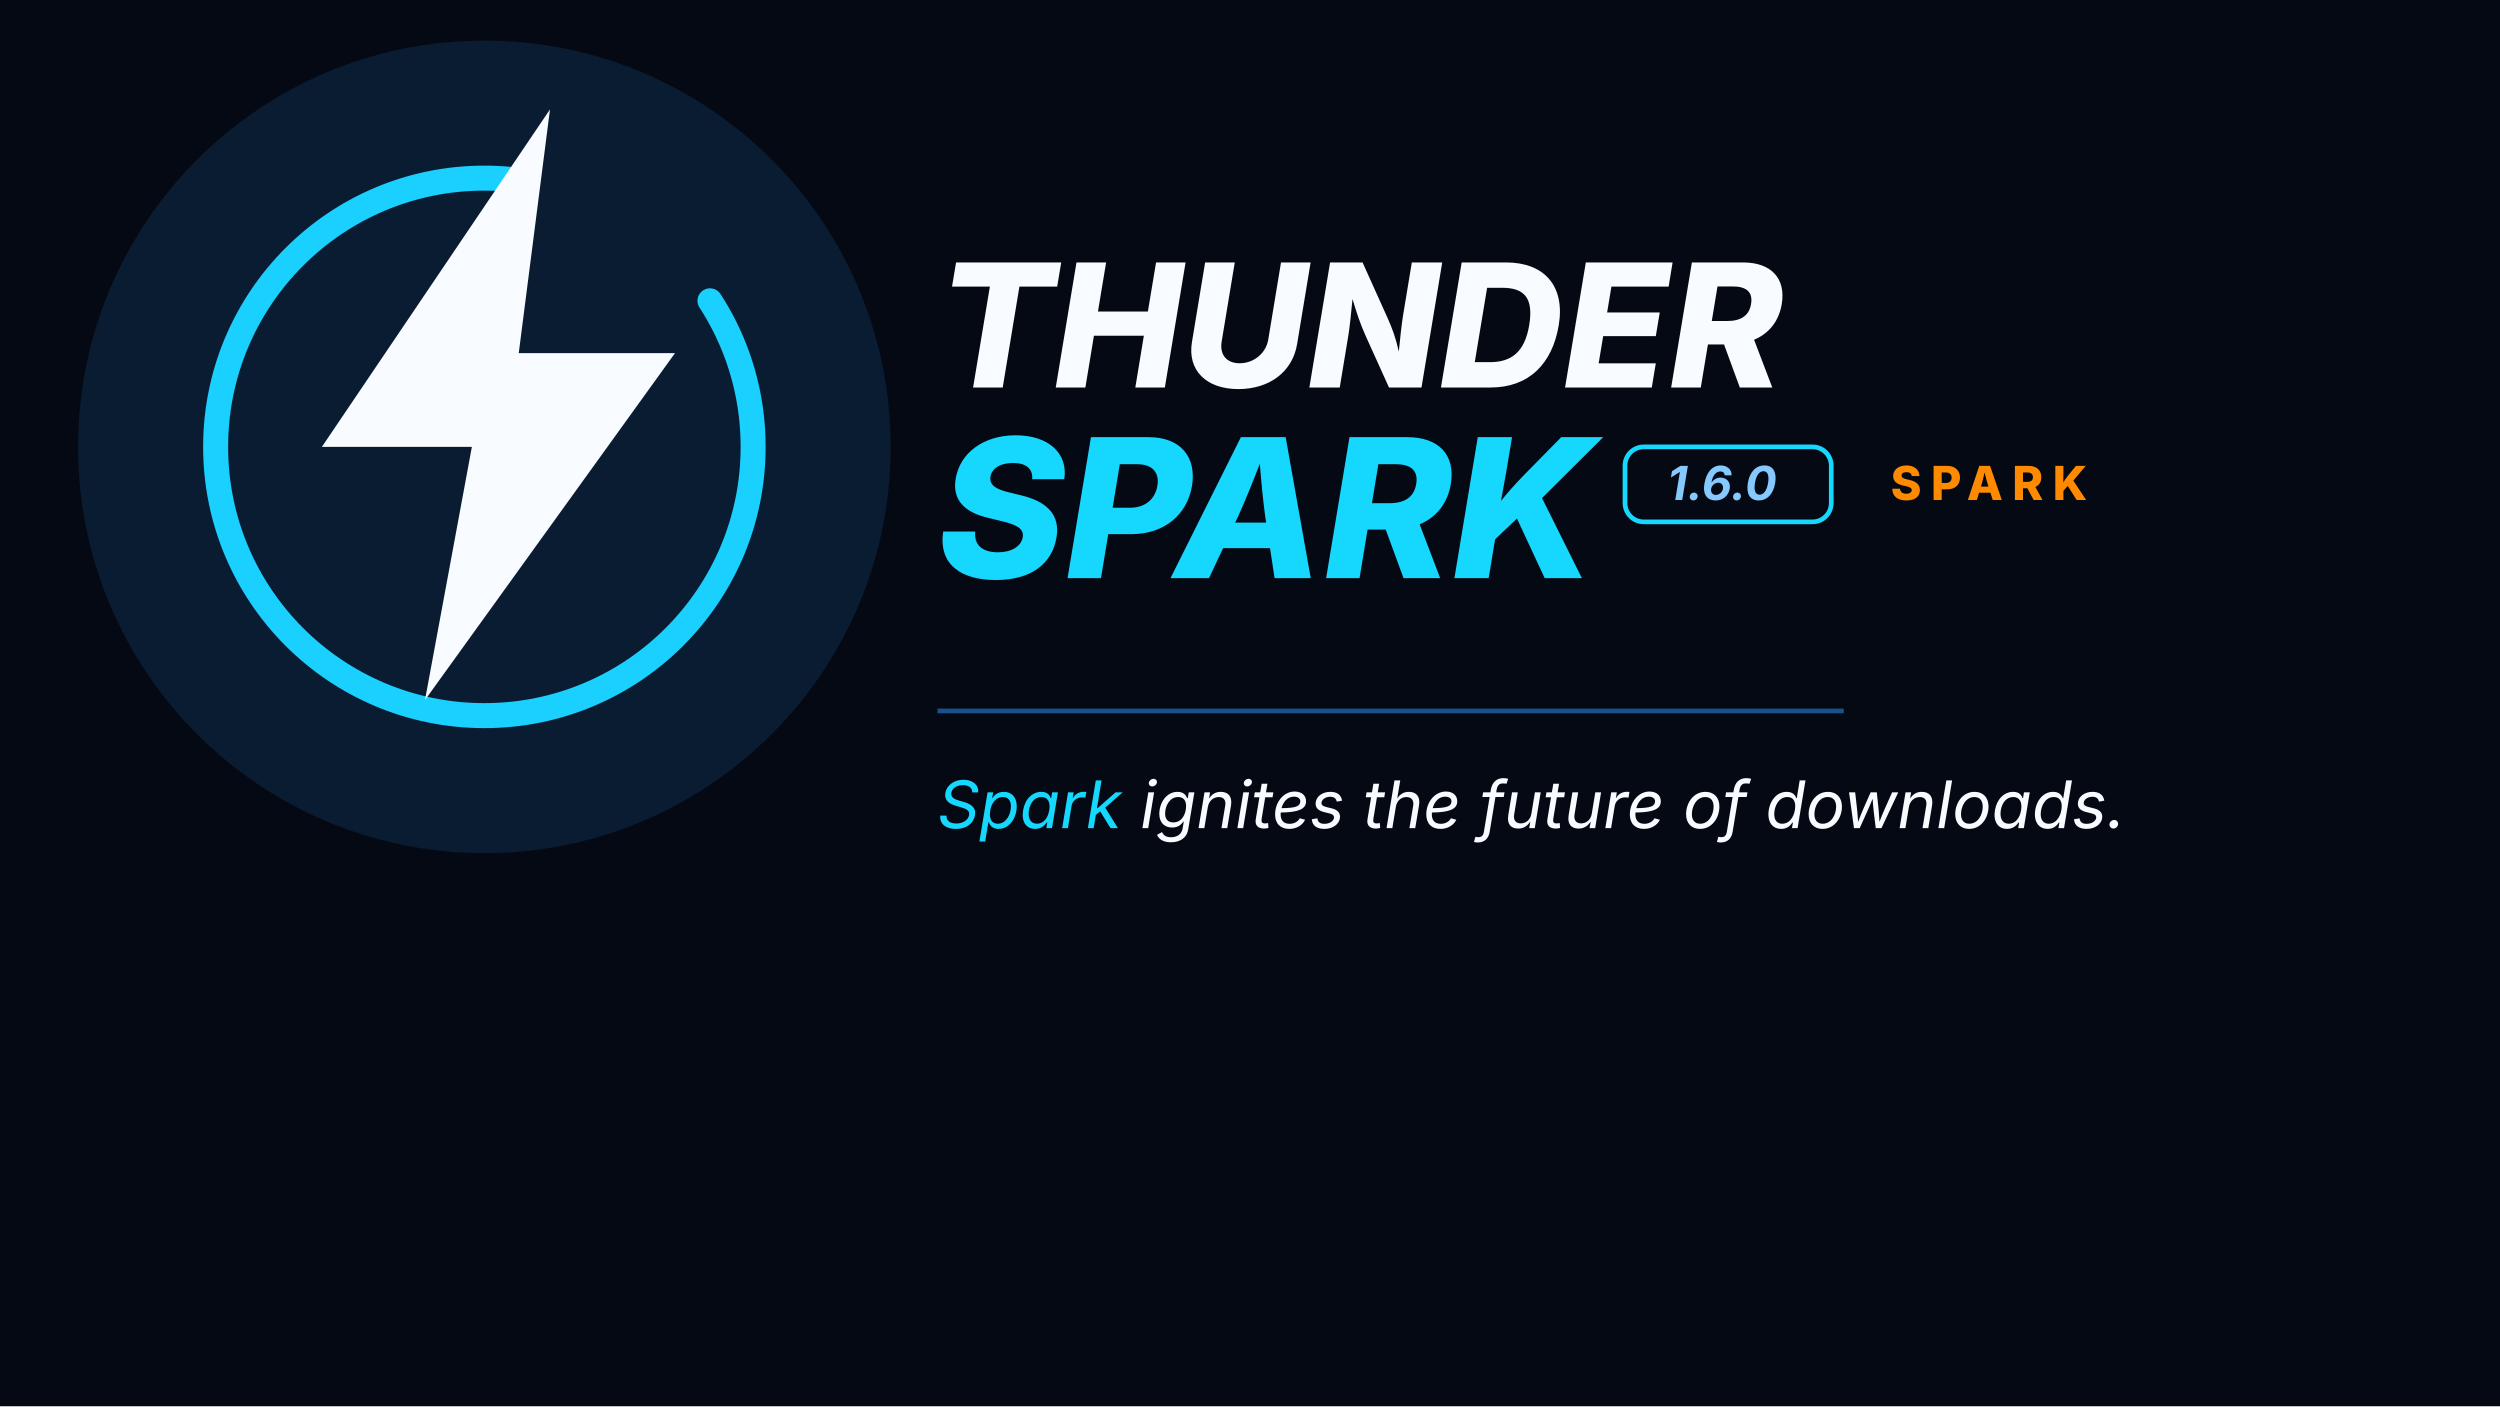
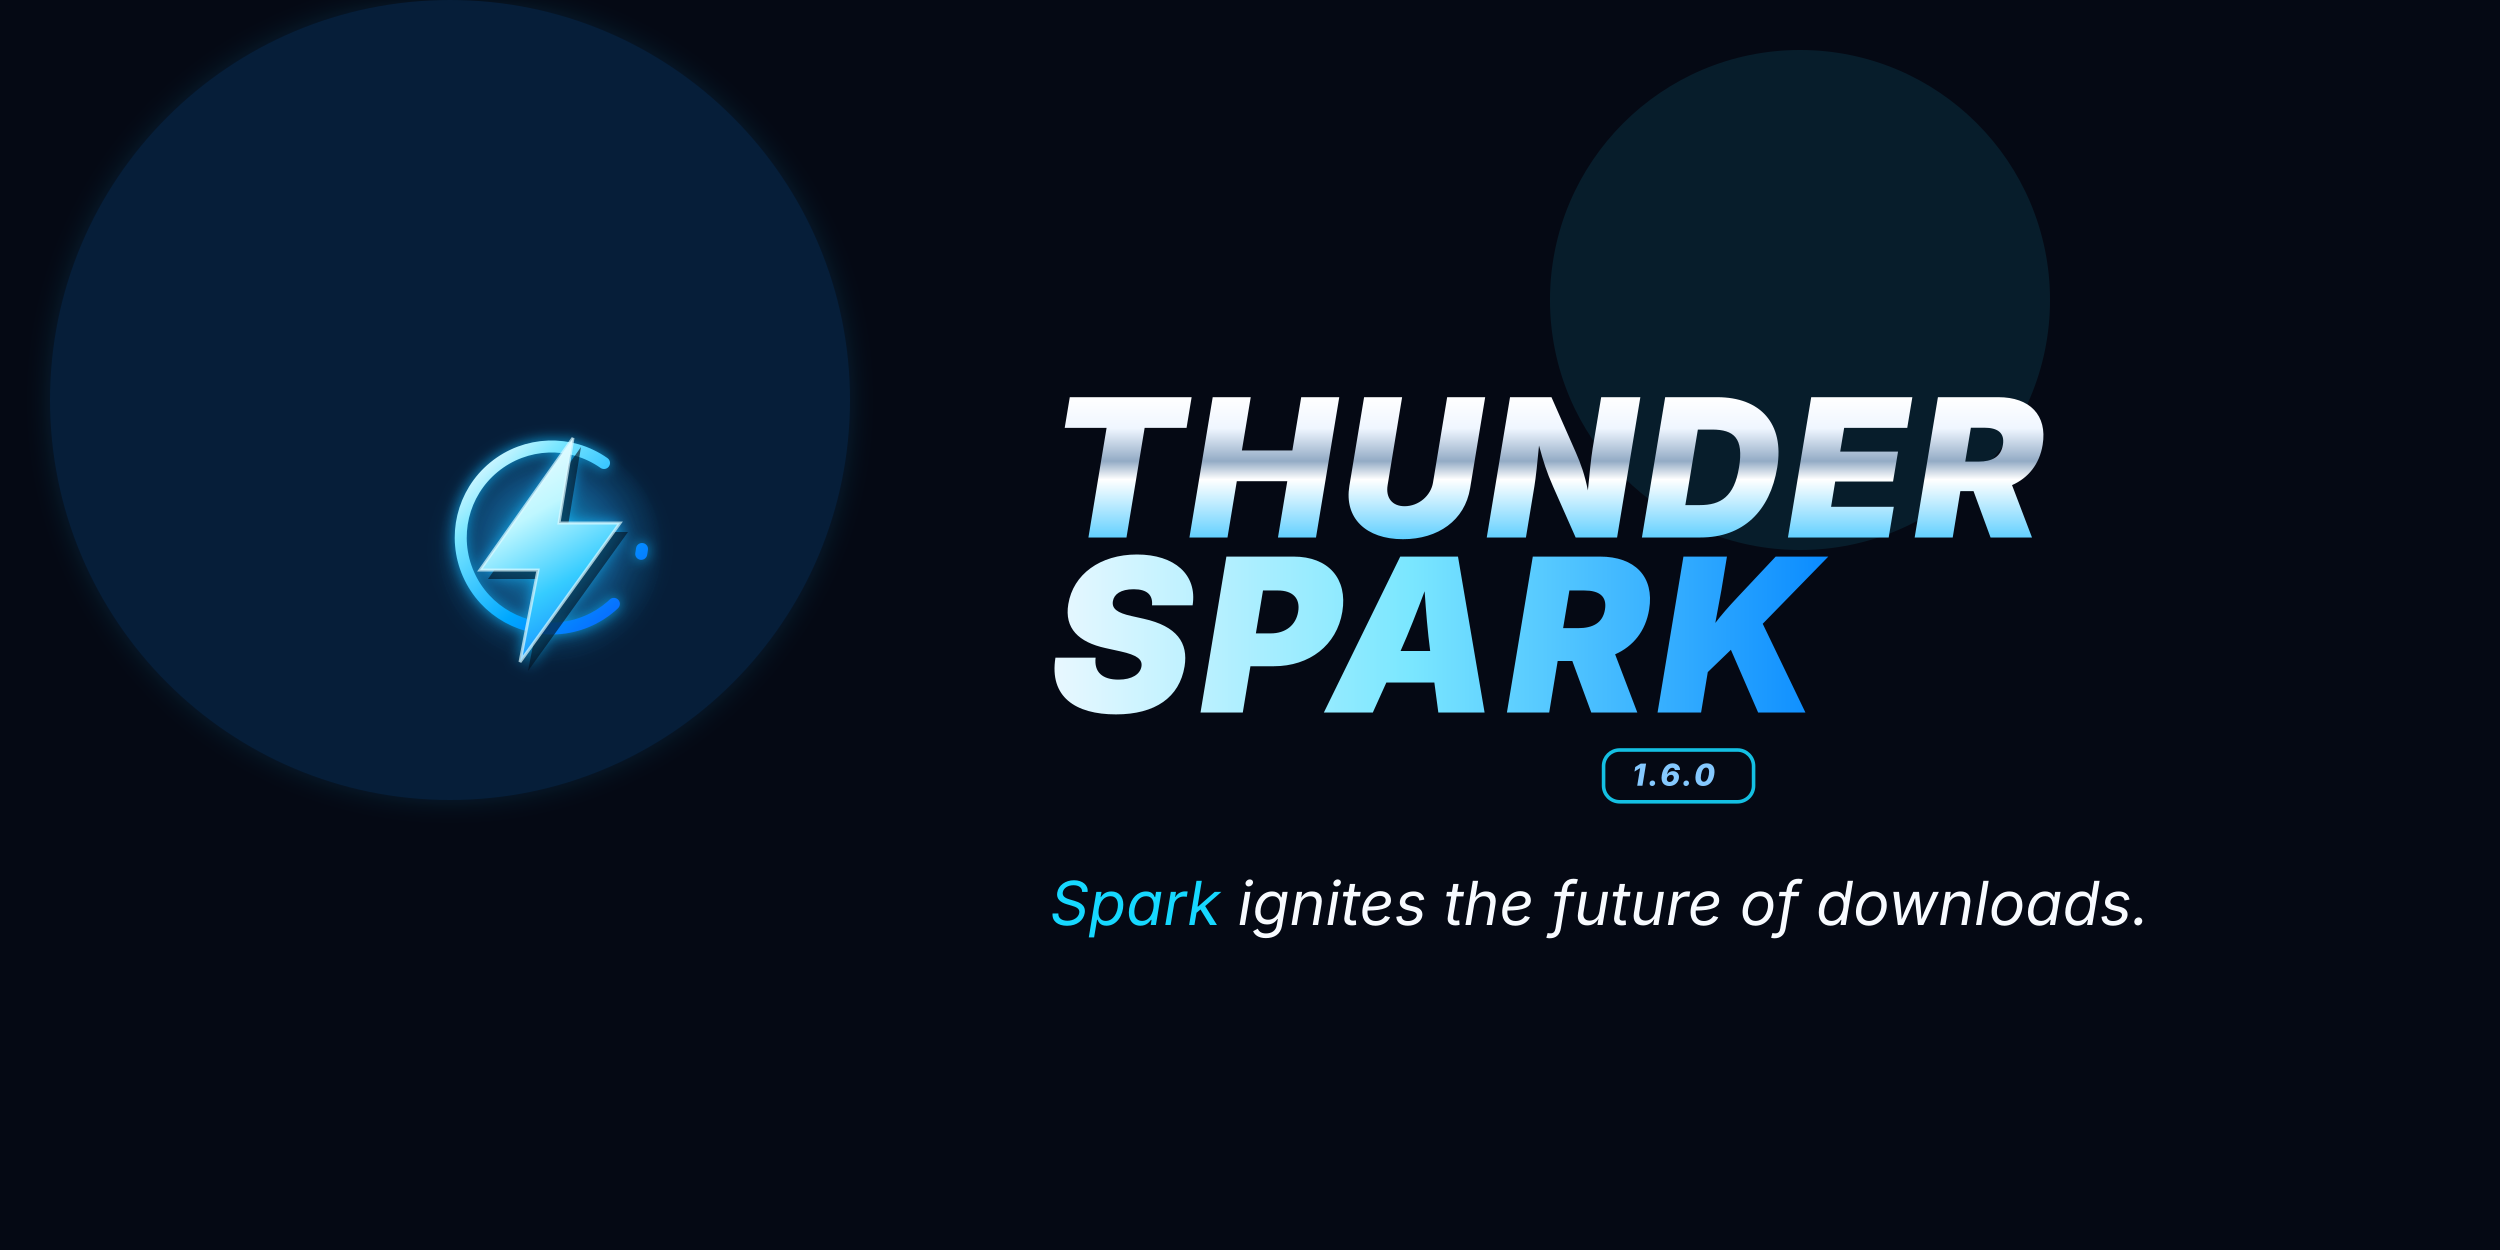
- <svg xmlns="http://www.w3.org/2000/svg" width="1600" height="900" viewBox="0 0 1600 900" role="img" aria-labelledby="title">
-   <rect width="1600" height="900" fill="#050914" />
-   <circle cx="310" cy="286" r="172" fill="none" stroke="#16D8FF" stroke-width="16" stroke-linecap="round" stroke-dasharray="830 152" />
-   <circle cx="310" cy="286" r="260" fill="#2D9CFF" opacity=".13" />
-   <path d="M352 70 206 286h96l-30 162 160-222H332z" fill="#F8FBFF" />
-   <text x="600" y="248" fill="#F8FBFF" font-family="Inter, Segoe UI, Arial, sans-serif" font-size="110" font-style="italic" font-weight="800">THUNDER</text>
-   <text x="600" y="370" fill="#16D8FF" font-family="Inter, Segoe UI, Arial, sans-serif" font-size="124" font-style="italic" font-weight="800">SPARK</text>
-   <rect x="1040" y="286" width="132" height="48" rx="12" fill="none" stroke="#16D8FF" stroke-width="3" />
-   <text x="1067" y="320" fill="#85C9FF" font-family="Inter, Segoe UI, Arial, sans-serif" font-size="30" font-style="italic" font-weight="700">1.6.0</text>
-   <text x="1210" y="320" fill="#FF8A00" font-family="Inter, Segoe UI, Arial, sans-serif" font-size="30" font-weight="800" letter-spacing="6">SPARK</text>
-   <line x1="600" y1="455" x2="1180" y2="455" stroke="#2D9CFF" stroke-width="3" opacity=".5" />
-   <text x="600" y="530" fill="#F8FBFF" font-family="Inter, Segoe UI, Arial, sans-serif" font-size="42" font-style="italic">
+ <svg xmlns="http://www.w3.org/2000/svg" width="1400" height="700" viewBox="0 0 1400 700" role="img" aria-labelledby="title">
+   <defs>
+     <filter id="releasebannertemplate-glow" x="-80%" y="-80%" width="260%" height="260%" color-interpolation-filters="sRGB">
+       <feGaussianBlur stdDeviation="7" result="blur" />
+       <feColorMatrix in="blur" type="matrix" values="0 0 0 0 0.05 0 0 0 0 0.73 0 0 0 0 1 0 0 0 .85 0" result="cyan" />
+       <feMerge>
+         <feMergeNode in="cyan" />
+         <feMergeNode in="SourceGraphic" />
+       </feMerge>
+     </filter>
+     <linearGradient id="releasebannertemplate-bolt" x1="62" y1="18" x2="184" y2="232" gradientUnits="userSpaceOnUse">
+       <stop offset="0" stop-color="#FFFFFF" />
+       <stop offset=".36" stop-color="#BFF7FF" />
+       <stop offset=".66" stop-color="#36CCFF" />
+       <stop offset="1" stop-color="#087BFF" />
+     </linearGradient>
+     <linearGradient id="releasebannertemplate-ring" x1="40" y1="34" x2="216" y2="224" gradientUnits="userSpaceOnUse">
+       <stop offset="0" stop-color="#FFFFFF" />
+       <stop offset=".22" stop-color="#7BE7FF" />
+       <stop offset=".58" stop-color="#00A8FF" />
+       <stop offset="1" stop-color="#0B4DFF" />
+     </linearGradient>
+     <linearGradient id="releasebannertemplate-metal" x1="0" y1="0" x2="0" y2="1">
+       <stop offset="0" stop-color="#FFFFFF" />
+       <stop offset=".22" stop-color="#EFF6FF" />
+       <stop offset=".45" stop-color="#93ABC5" />
+       <stop offset=".58" stop-color="#FFFFFF" />
+       <stop offset="1" stop-color="#5FCFFF" />
+     </linearGradient>
+     <linearGradient id="releasebannertemplate-spark" x1="0" y1="0" x2="1" y2="0">
+       <stop offset="0" stop-color="#EAF8FF" />
+       <stop offset=".46" stop-color="#7BE7FF" />
+       <stop offset="1" stop-color="#0A8BFF" />
+     </linearGradient>
+     <radialGradient id="releasebannertemplate-aura" cx="50%" cy="48%" r="58%">
+       <stop offset="0" stop-color="#16D8FF" stop-opacity=".5" />
+       <stop offset=".55" stop-color="#2D9CFF" stop-opacity=".18" />
+       <stop offset="1" stop-color="#040813" stop-opacity="0" />
+     </radialGradient>
+     <style>@font-face{font-family:Orbitron;src:url('../../../src/assets/webfonts/orbitron/orbitron-latin-900-normal.woff2') format('woff2');font-weight:900;font-style:normal;font-display:swap}.word{font-family:Orbitron,Inter,'Segoe UI',sans-serif;font-weight:900;font-style:italic;letter-spacing:.035em}.tag{font-family:Orbitron,Inter,'Segoe UI',sans-serif;font-weight:800;font-style:italic;letter-spacing:.08em}</style>
+   </defs>
+   <rect width="1400" height="700" fill="#050914" />
+   <circle cx="252" cy="224" r="224" fill="#0A8BFF" opacity=".16" filter="url(#releasebannertemplate-glow)" />
+   <circle cx="1008" cy="168" r="140" fill="#16D8FF" opacity=".1" />
+   <g transform="translate(236.32 236.32) scale(0.56)" filter="url(#releasebannertemplate-glow)">
+     <circle cx="128" cy="128" r="111" fill="url(#releasebannertemplate-aura)" />
+     <path d="M182 41a91 91 0 1 0 38 86" fill="none" stroke="url(#releasebannertemplate-ring)" stroke-width="12" stroke-linecap="round" stroke-dasharray="410 58" />
+     <path d="M151 16 58 148h58l-18 92 100-139h-61z" fill="#03101F" opacity=".62" transform="translate(8 9)" />
+     <path d="M151 16 58 148h58l-18 92 100-139h-61z" fill="url(#releasebannertemplate-bolt)" />
+     <path d="M151 16 58 148h58l-18 92 100-139h-61z" fill="none" stroke="#DDF9FF" stroke-width="3" opacity=".7" />
+   </g>
+   <text class="word" x="588" y="301" fill="url(#releasebannertemplate-metal)" font-size="108">THUNDER</text>
+   <text class="word" x="588" y="399" fill="url(#releasebannertemplate-spark)" font-size="120">SPARK</text>
+   <rect x="898" y="420" width="84" height="29" rx="9" fill="none" stroke="#16D8FF" stroke-width="2" opacity=".88" />
+   <text class="tag" x="914" y="440" fill="#85C9FF" font-size="17">1.6.0</text>
+   <text x="588" y="518" fill="#F8FBFF" font-family="Orbitron,Inter,'Segoe UI',sans-serif" font-size="34" font-style="italic">
    <tspan fill="#16D8FF">Spark</tspan> ignites the future of downloads.</text>
</svg>
